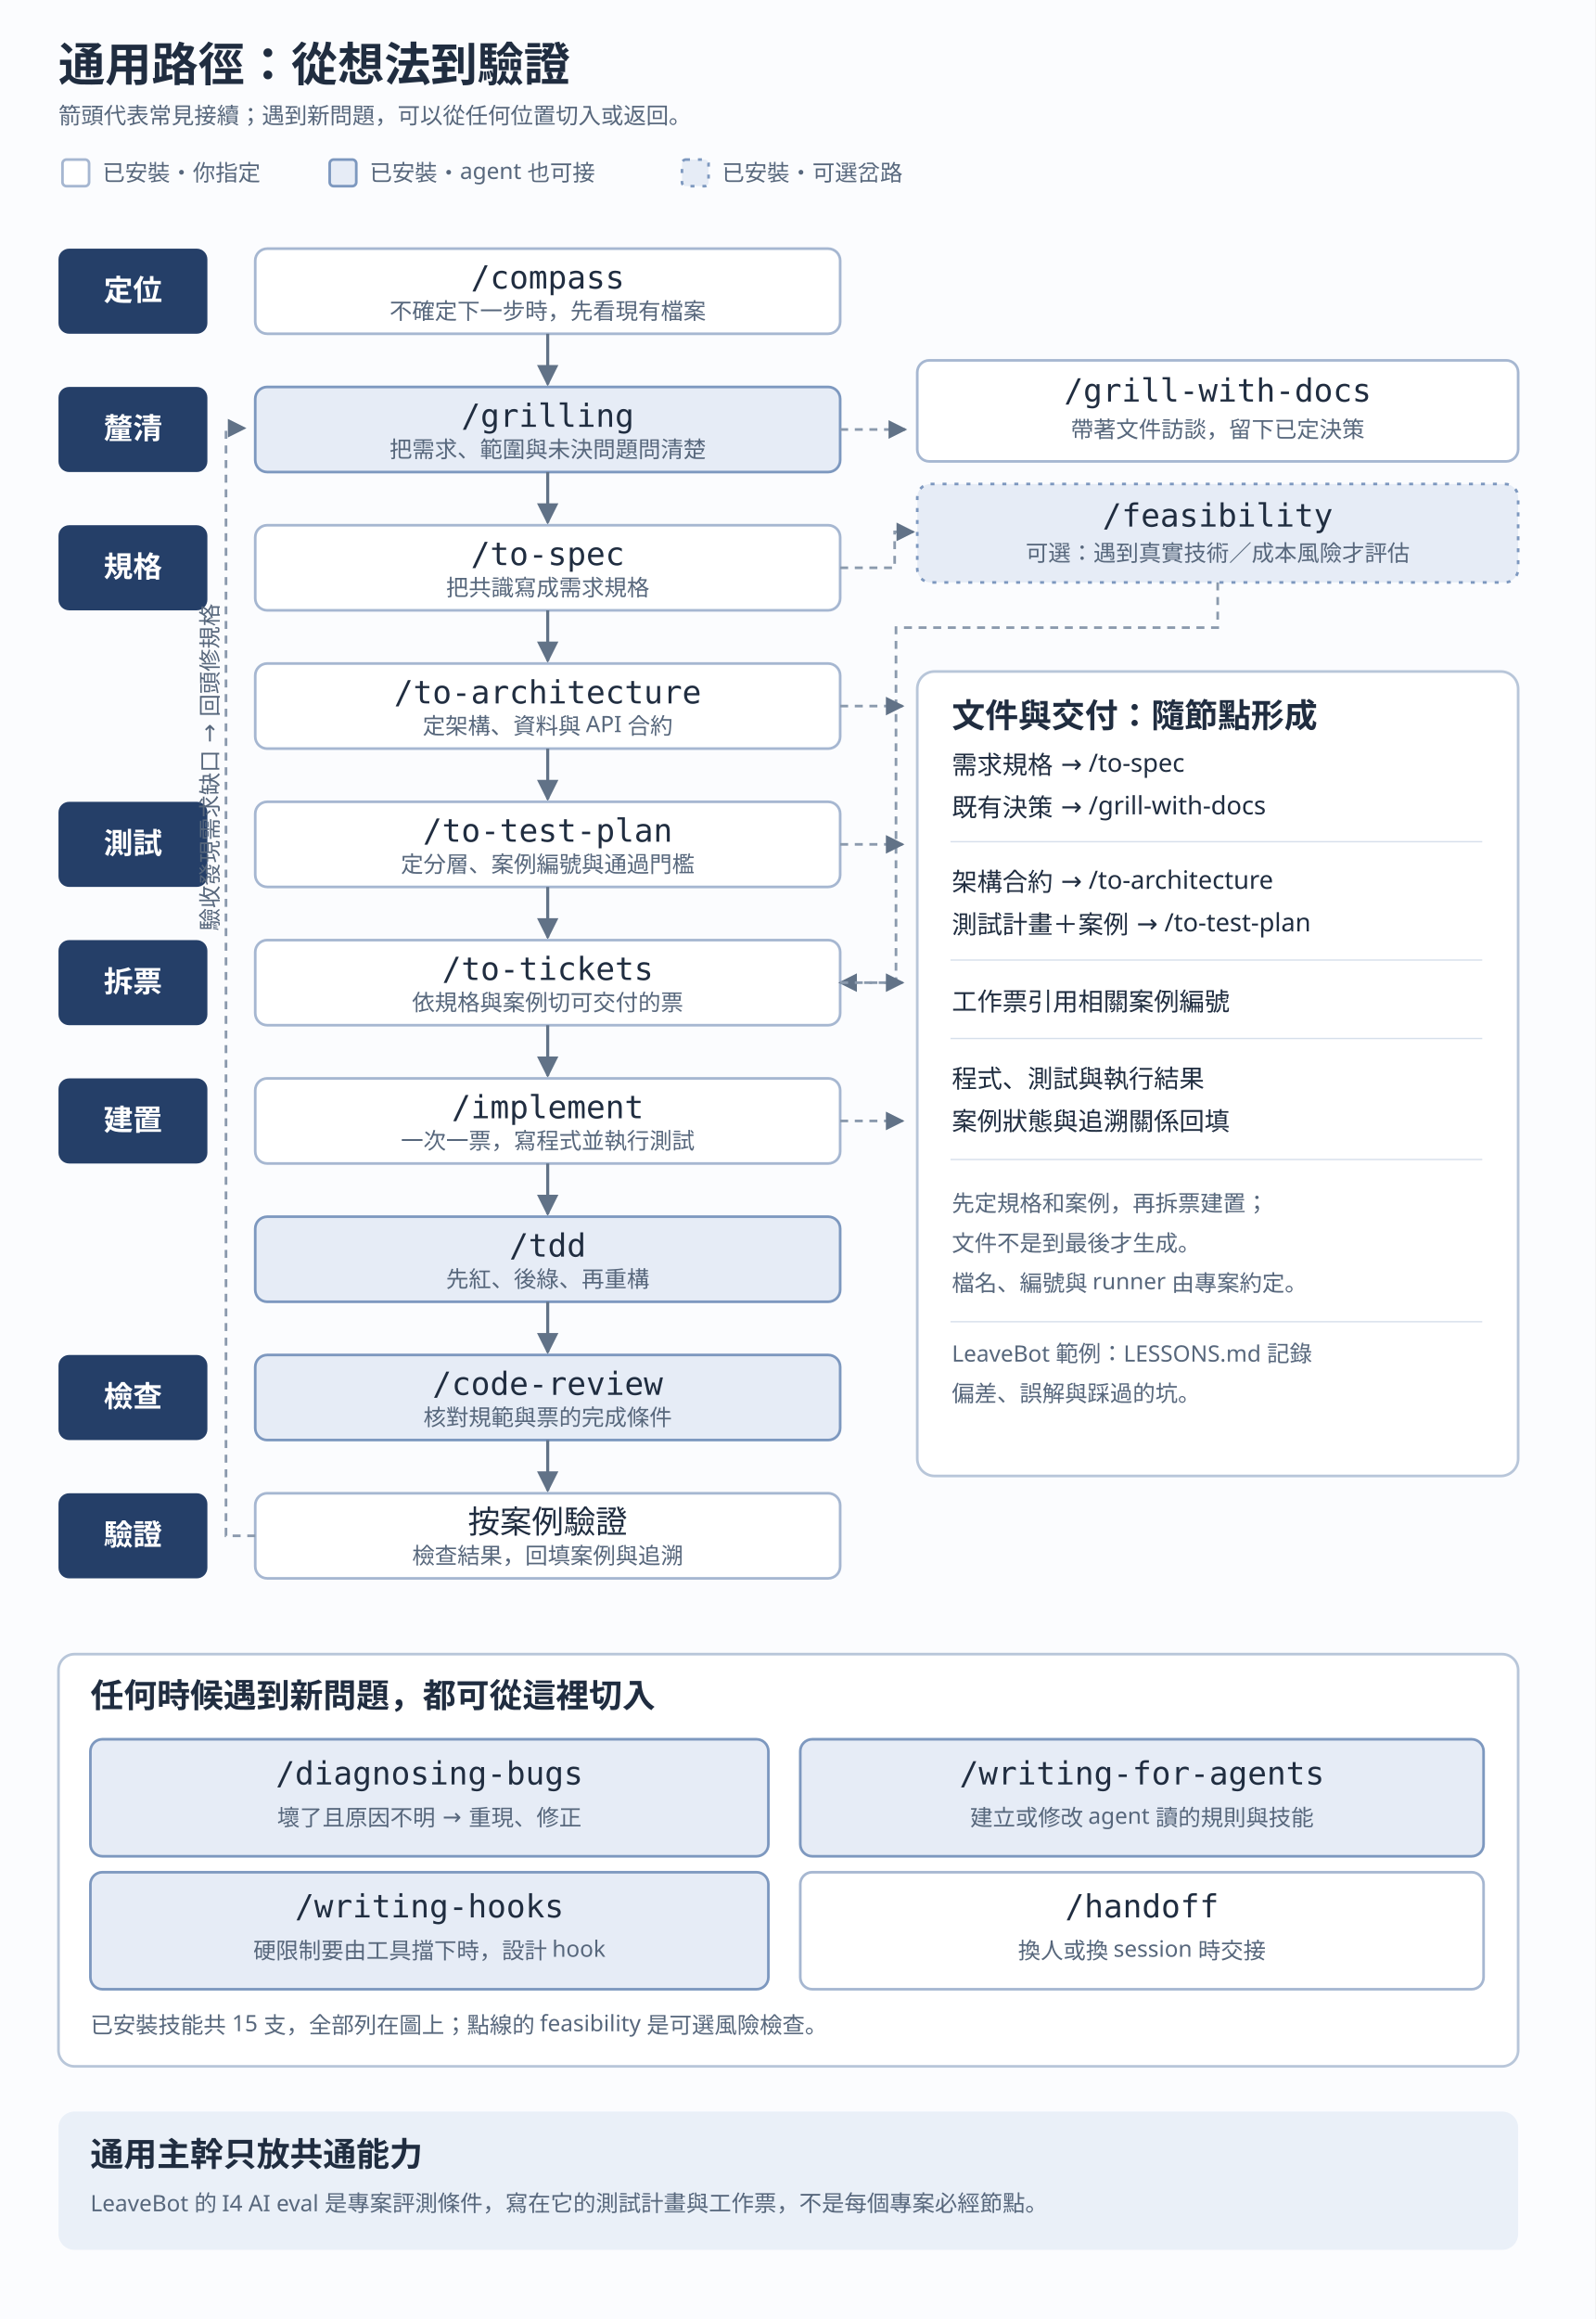
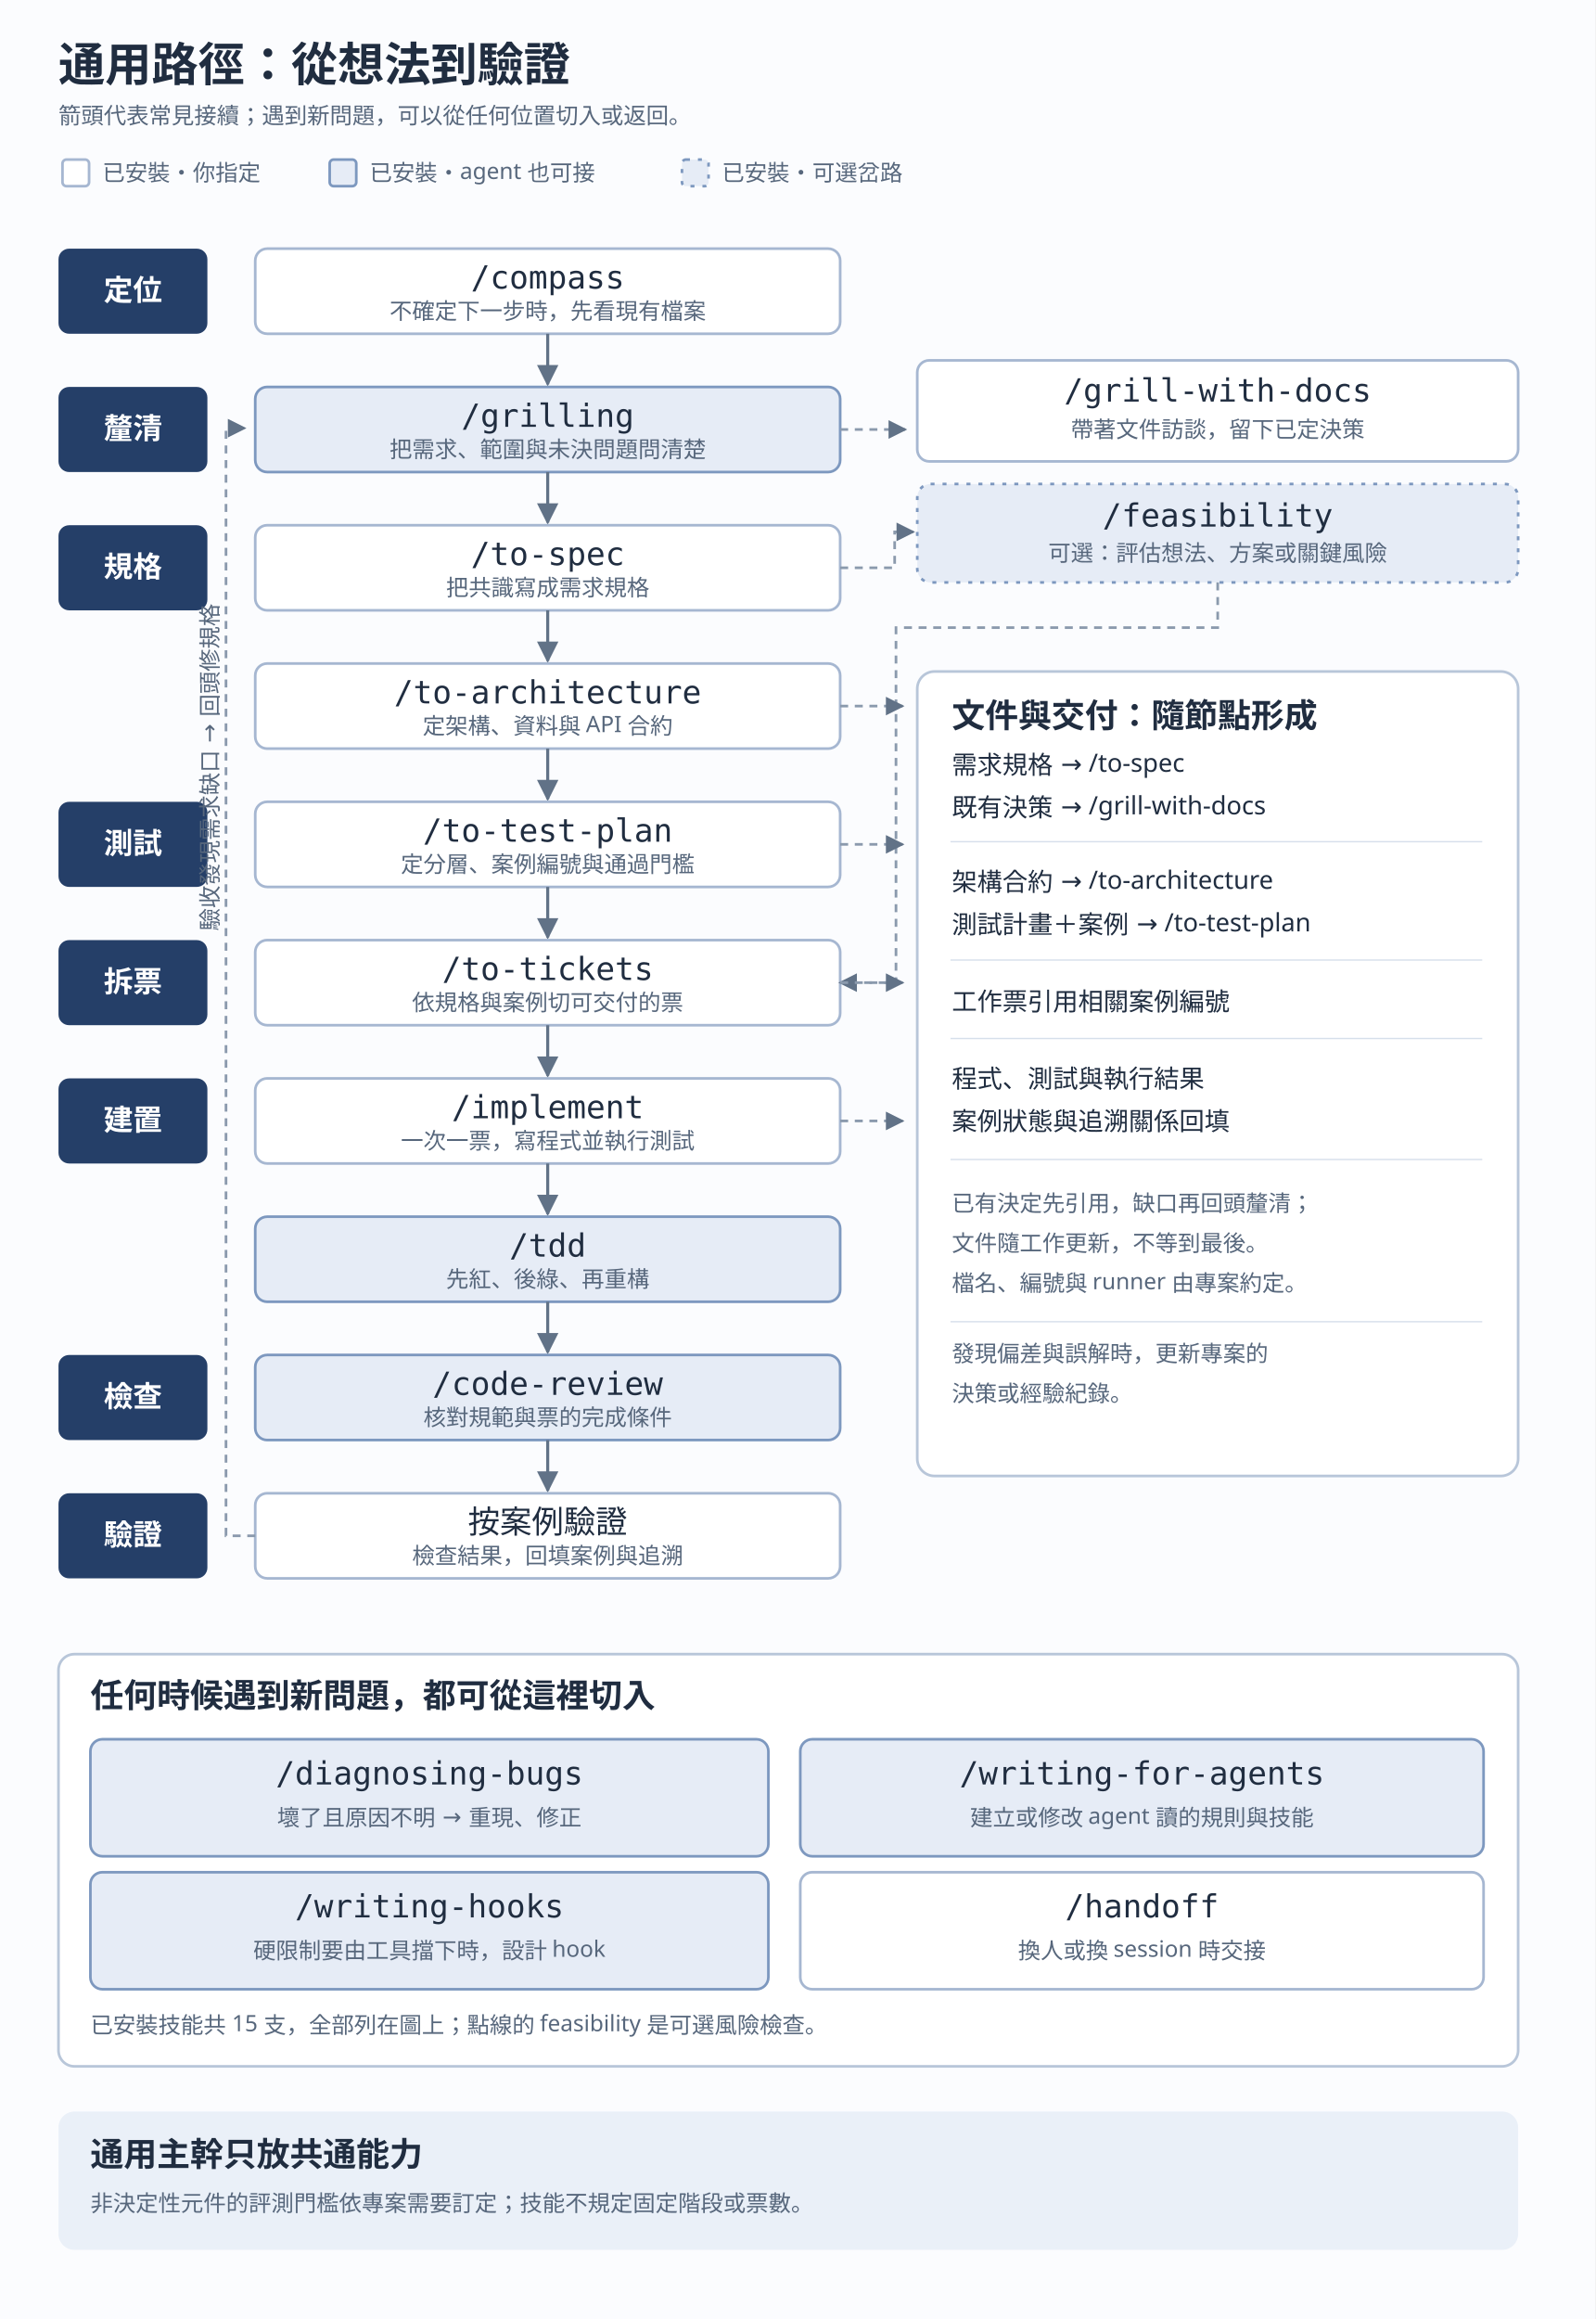
<svg xmlns="http://www.w3.org/2000/svg" width="1200" height="1744" viewBox="0 0 1200 1744" role="img" aria-labelledby="title desc">
  <defs>
    <marker id="arrow" viewBox="0 0 10 10" refX="9" refY="5" markerWidth="7" markerHeight="7" orient="auto-start-reverse">
      <path d="M0 0 10 5 0 10Z" fill="#617287" />
    </marker>
    <style>
      text { font-family: 'Microsoft JhengHei', 'Noto Sans TC', sans-serif; fill: #202d40; }
      .title { font-size: 35px; font-weight: 700; }
      .sub { font-size: 17px; fill: #57677c; }
      .phase { fill: #253f68; }
      .phaseText { fill: white; font-size: 22px; font-weight: 700; text-anchor: middle; }
      .name { font-family: Consolas, monospace; font-size: 24px; text-anchor: middle; }
      .small { font-size: 17px; fill: #57677c; text-anchor: middle; }
      .manual { fill: #fff; stroke: #a6b7d1; stroke-width: 2; }
      .auto { fill: #e6ecf6; stroke: #7d98bf; stroke-width: 2; }
      .proposed { stroke-dasharray: 8 5; }
      .optional { stroke-dasharray: 3 6; }
      .edge { fill: none; stroke: #617287; stroke-width: 2.3; marker-end: url(#arrow); }
      .lightEdge { fill: none; stroke: #8b9aad; stroke-width: 2; stroke-dasharray: 6 5; marker-end: url(#arrow); }
      .panel { fill: #fff; stroke: #b8c6d9; stroke-width: 2; }
      .panelTitle { font-size: 25px; font-weight: 700; }
      .panelCopy { font-size: 19px; }
      .tag { font-size: 15px; font-weight: 700; text-anchor: middle; }
    </style>
  </defs>
  <rect width="1200" height="1744" fill="#fbfcfe" />
  <text x="44" y="61" class="title">通用路徑：從想法到驗證</text>
  <text x="44" y="93" class="sub">箭頭代表常見接續；遇到新問題，可以從任何位置切入或返回。</text>
  <rect x="47" y="120" width="20" height="20" rx="3" class="manual" />
  <text x="77" y="136" class="sub">已安裝・你指定</text>
  <rect x="248" y="120" width="20" height="20" rx="3" class="auto" />
  <text x="278" y="136" class="sub">已安裝・agent 也可接</text>
  <rect x="513" y="120" width="20" height="20" rx="3" class="auto optional" />
  <text x="543" y="136" class="sub">已安裝・可選岔路</text>
  <rect x="44" y="187" width="112" height="64" rx="8" class="phase" />
  <text x="100" y="226" class="phaseText">定位</text>
  <rect x="192" y="187" width="440" height="64" rx="9" class="manual" />
  <text x="412" y="217" class="name">/compass</text>
  <text x="412" y="240" class="small">不確定下一步時，先看現有檔案</text>
  <path d="M412 251V289" class="edge" />
  <rect x="44" y="291" width="112" height="64" rx="8" class="phase" />
  <text x="100" y="330" class="phaseText">釐清</text>
  <rect x="192" y="291" width="440" height="64" rx="9" class="auto" />
  <text x="412" y="321" class="name">/grilling</text>
  <text x="412" y="344" class="small">把需求、範圍與未決問題問清楚</text>
  <path d="M632 323H681" class="lightEdge" />
  <rect x="690" y="271" width="452" height="76" rx="9" class="manual" />
  <text x="916" y="302" class="name">/grill-with-docs</text>
  <text x="916" y="329" class="small">帶著文件訪談，留下已定決策</text>
  <path d="M412 355V393" class="edge" />
  <rect x="44" y="395" width="112" height="64" rx="8" class="phase" />
  <text x="100" y="434" class="phaseText">規格</text>
  <rect x="192" y="395" width="440" height="64" rx="9" class="manual" />
  <text x="412" y="425" class="name">/to-spec</text>
  <text x="412" y="448" class="small">把共識寫成需求規格</text>
  <path d="M412 459V497" class="edge" />
  <rect x="192" y="499" width="440" height="64" rx="9" class="manual" />
  <text x="412" y="529" class="name">/to-architecture</text>
  <text x="412" y="552" class="small">定架構、資料與 API 合約</text>
  <path d="M412 563V601" class="edge" />
  <rect x="44" y="603" width="112" height="64" rx="8" class="phase" />
  <text x="100" y="642" class="phaseText">測試</text>
  <rect x="192" y="603" width="440" height="64" rx="9" class="manual" />
  <text x="412" y="633" class="name">/to-test-plan</text>
  <text x="412" y="656" class="small">定分層、案例編號與通過門檻</text>
  <path d="M412 667V705" class="edge" />
  <rect x="44" y="707" width="112" height="64" rx="8" class="phase" />
  <text x="100" y="746" class="phaseText">拆票</text>
  <rect x="192" y="707" width="440" height="64" rx="9" class="manual" />
  <text x="412" y="737" class="name">/to-tickets</text>
  <text x="412" y="760" class="small">依規格與案例切可交付的票</text>
  <path d="M412 771V809" class="edge" />
  <rect x="44" y="811" width="112" height="64" rx="8" class="phase" />
  <text x="100" y="850" class="phaseText">建置</text>
  <rect x="192" y="811" width="440" height="64" rx="9" class="manual" />
  <text x="412" y="841" class="name">/implement</text>
  <text x="412" y="864" class="small">一次一票，寫程式並執行測試</text>
  <path d="M412 875V913" class="edge" />
  <rect x="192" y="915" width="440" height="64" rx="9" class="auto" />
  <text x="412" y="945" class="name">/tdd</text>
  <text x="412" y="968" class="small">先紅、後綠、再重構</text>
  <path d="M412 979V1017" class="edge" />
  <rect x="44" y="1019" width="112" height="64" rx="8" class="phase" />
  <text x="100" y="1058" class="phaseText">檢查</text>
  <rect x="192" y="1019" width="440" height="64" rx="9" class="auto" />
  <text x="412" y="1049" class="name">/code-review</text>
  <text x="412" y="1072" class="small">核對規範與票的完成條件</text>
  <path d="M412 1083V1121" class="edge" />
  <rect x="44" y="1123" width="112" height="64" rx="8" class="phase" />
  <text x="100" y="1162" class="phaseText">驗證</text>
  <rect x="192" y="1123" width="440" height="64" rx="9" class="manual" />
  <text x="412" y="1153" class="name">按案例驗證</text>
  <text x="412" y="1176" class="small">檢查結果，回填案例與追溯</text>
  <path d="M632 427H673V400H687" class="lightEdge" />
  <rect x="690" y="364" width="452" height="74" rx="10" class="auto optional" />
  <text x="916" y="396" class="name">/feasibility</text>
-   <text x="916" y="422" class="small">可選：遇到真實技術／成本風險才評估</text>
+   <text x="916" y="422" class="small">可選：評估想法、方案或關鍵風險</text>
  <path d="M916 438V472H674V739H632" class="lightEdge" />
  <rect x="690" y="505" width="452" height="605" rx="13" class="panel" />
  <text x="716" y="547" class="panelTitle">文件與交付：隨節點形成</text>
  <text x="716" y="582" class="panelCopy">需求規格 → /to-spec</text>
  <text x="716" y="614" class="panelCopy">既有決策 → /grill-with-docs</text>
  <line x1="715" y1="633" x2="1115" y2="633" stroke="#d6dfeb" />
  <text x="716" y="670" class="panelCopy">架構合約 → /to-architecture</text>
  <text x="716" y="702" class="panelCopy">測試計畫＋案例 → /to-test-plan</text>
  <line x1="715" y1="722" x2="1115" y2="722" stroke="#d6dfeb" />
  <text x="716" y="760" class="panelCopy">工作票引用相關案例編號</text>
  <line x1="715" y1="781" x2="1115" y2="781" stroke="#d6dfeb" />
  <text x="716" y="818" class="panelCopy">程式、測試與執行結果</text>
  <text x="716" y="850" class="panelCopy">案例狀態與追溯關係回填</text>
  <line x1="715" y1="872" x2="1115" y2="872" stroke="#d6dfeb" />
-   <text x="716" y="911" class="sub">先定規格和案例，再拆票建置；</text>
-   <text x="716" y="941" class="sub">文件不是到最後才生成。</text>
+   <text x="716" y="911" class="sub">已有決定先引用，缺口再回頭釐清；</text>
+   <text x="716" y="941" class="sub">文件隨工作更新，不等到最後。</text>
  <text x="716" y="971" class="sub">檔名、編號與 runner 由專案約定。</text>
  <line x1="715" y1="994" x2="1115" y2="994" stroke="#d6dfeb" />
-   <text x="716" y="1024" class="sub">LeaveBot 範例：LESSONS.md 記錄</text>
-   <text x="716" y="1054" class="sub">偏差、誤解與踩過的坑。</text>
+   <text x="716" y="1024" class="sub">發現偏差與誤解時，更新專案的</text>
+   <text x="716" y="1054" class="sub">決策或經驗紀錄。</text>
  <path d="M632 531H679" class="lightEdge" />
  <path d="M632 635H679" class="lightEdge" />
  <path d="M632 739H679" class="lightEdge" />
  <path d="M632 843H679" class="lightEdge" />
  <path d="M192 1155H170V322H184" class="lightEdge" />
  <text x="164" y="700" transform="rotate(-90 164 700)" class="sub">驗收發現需求缺口 → 回頭修規格</text>
  <rect x="44" y="1244" width="1098" height="310" rx="12" class="panel" />
  <text x="68" y="1284" class="panelTitle">任何時候遇到新問題，都可從這裡切入</text>
  <rect x="68" y="1308" width="510" height="88" rx="9" class="auto" />
  <text x="323" y="1342" class="name">/diagnosing-bugs</text>
  <text x="323" y="1373" class="small">壞了且原因不明 → 重現、修正</text>
  <rect x="602" y="1308" width="514" height="88" rx="9" class="auto" />
  <text x="859" y="1342" class="name">/writing-for-agents</text>
  <text x="859" y="1373" class="small">建立或修改 agent 讀的規則與技能</text>
  <rect x="68" y="1408" width="510" height="88" rx="9" class="auto" />
  <text x="323" y="1442" class="name">/writing-hooks</text>
  <text x="323" y="1473" class="small">硬限制要由工具擋下時，設計 hook</text>
  <rect x="602" y="1408" width="514" height="88" rx="9" class="manual" />
  <text x="859" y="1442" class="name">/handoff</text>
  <text x="859" y="1473" class="small">換人或換 session 時交接</text>
  <text x="68" y="1529" class="sub">已安裝技能共 15 支，全部列在圖上；點線的 feasibility 是可選風險檢查。</text>
  <rect x="44" y="1588" width="1098" height="104" rx="12" fill="#eaf0f8" />
  <text x="68" y="1629" class="panelTitle">通用主幹只放共通能力</text>
-   <text x="68" y="1663" class="sub">LeaveBot 的 I4 AI eval 是專案評測條件，寫在它的測試計畫與工作票，不是每個專案必經節點。</text>
+   <text x="68" y="1663" class="sub">非決定性元件的評測門檻依專案需要訂定；技能不規定固定階段或票數。</text>
</svg>
